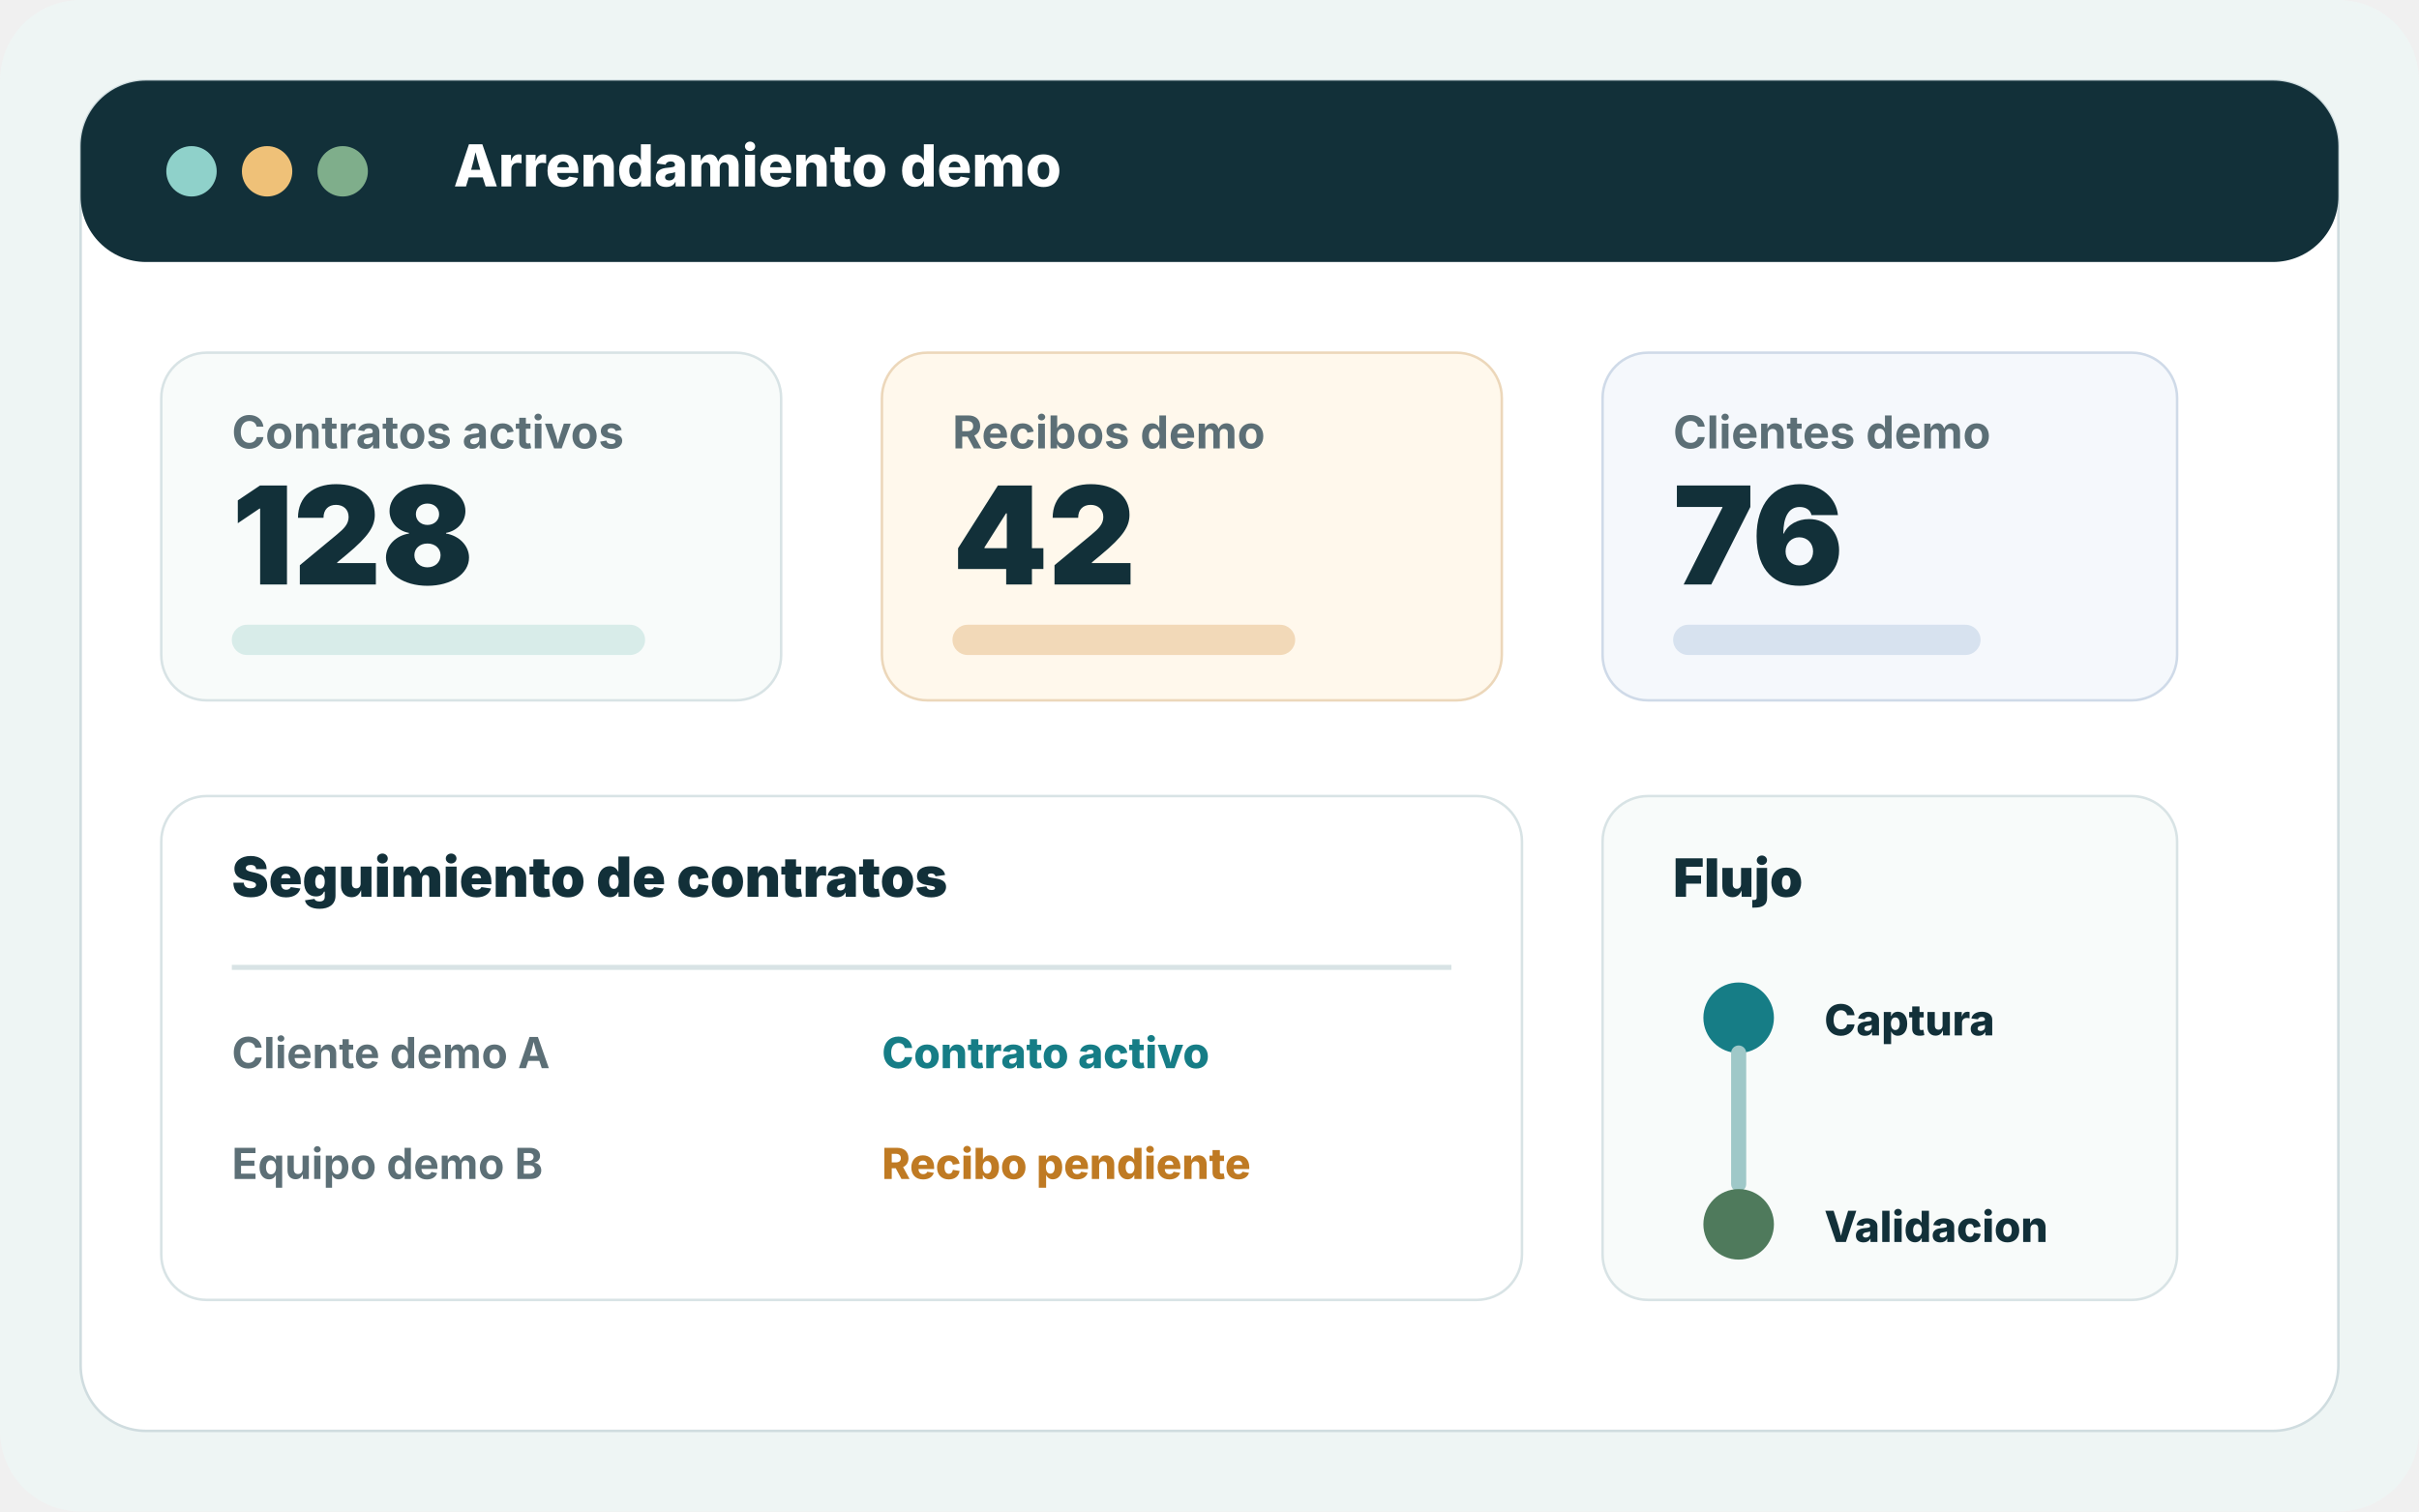
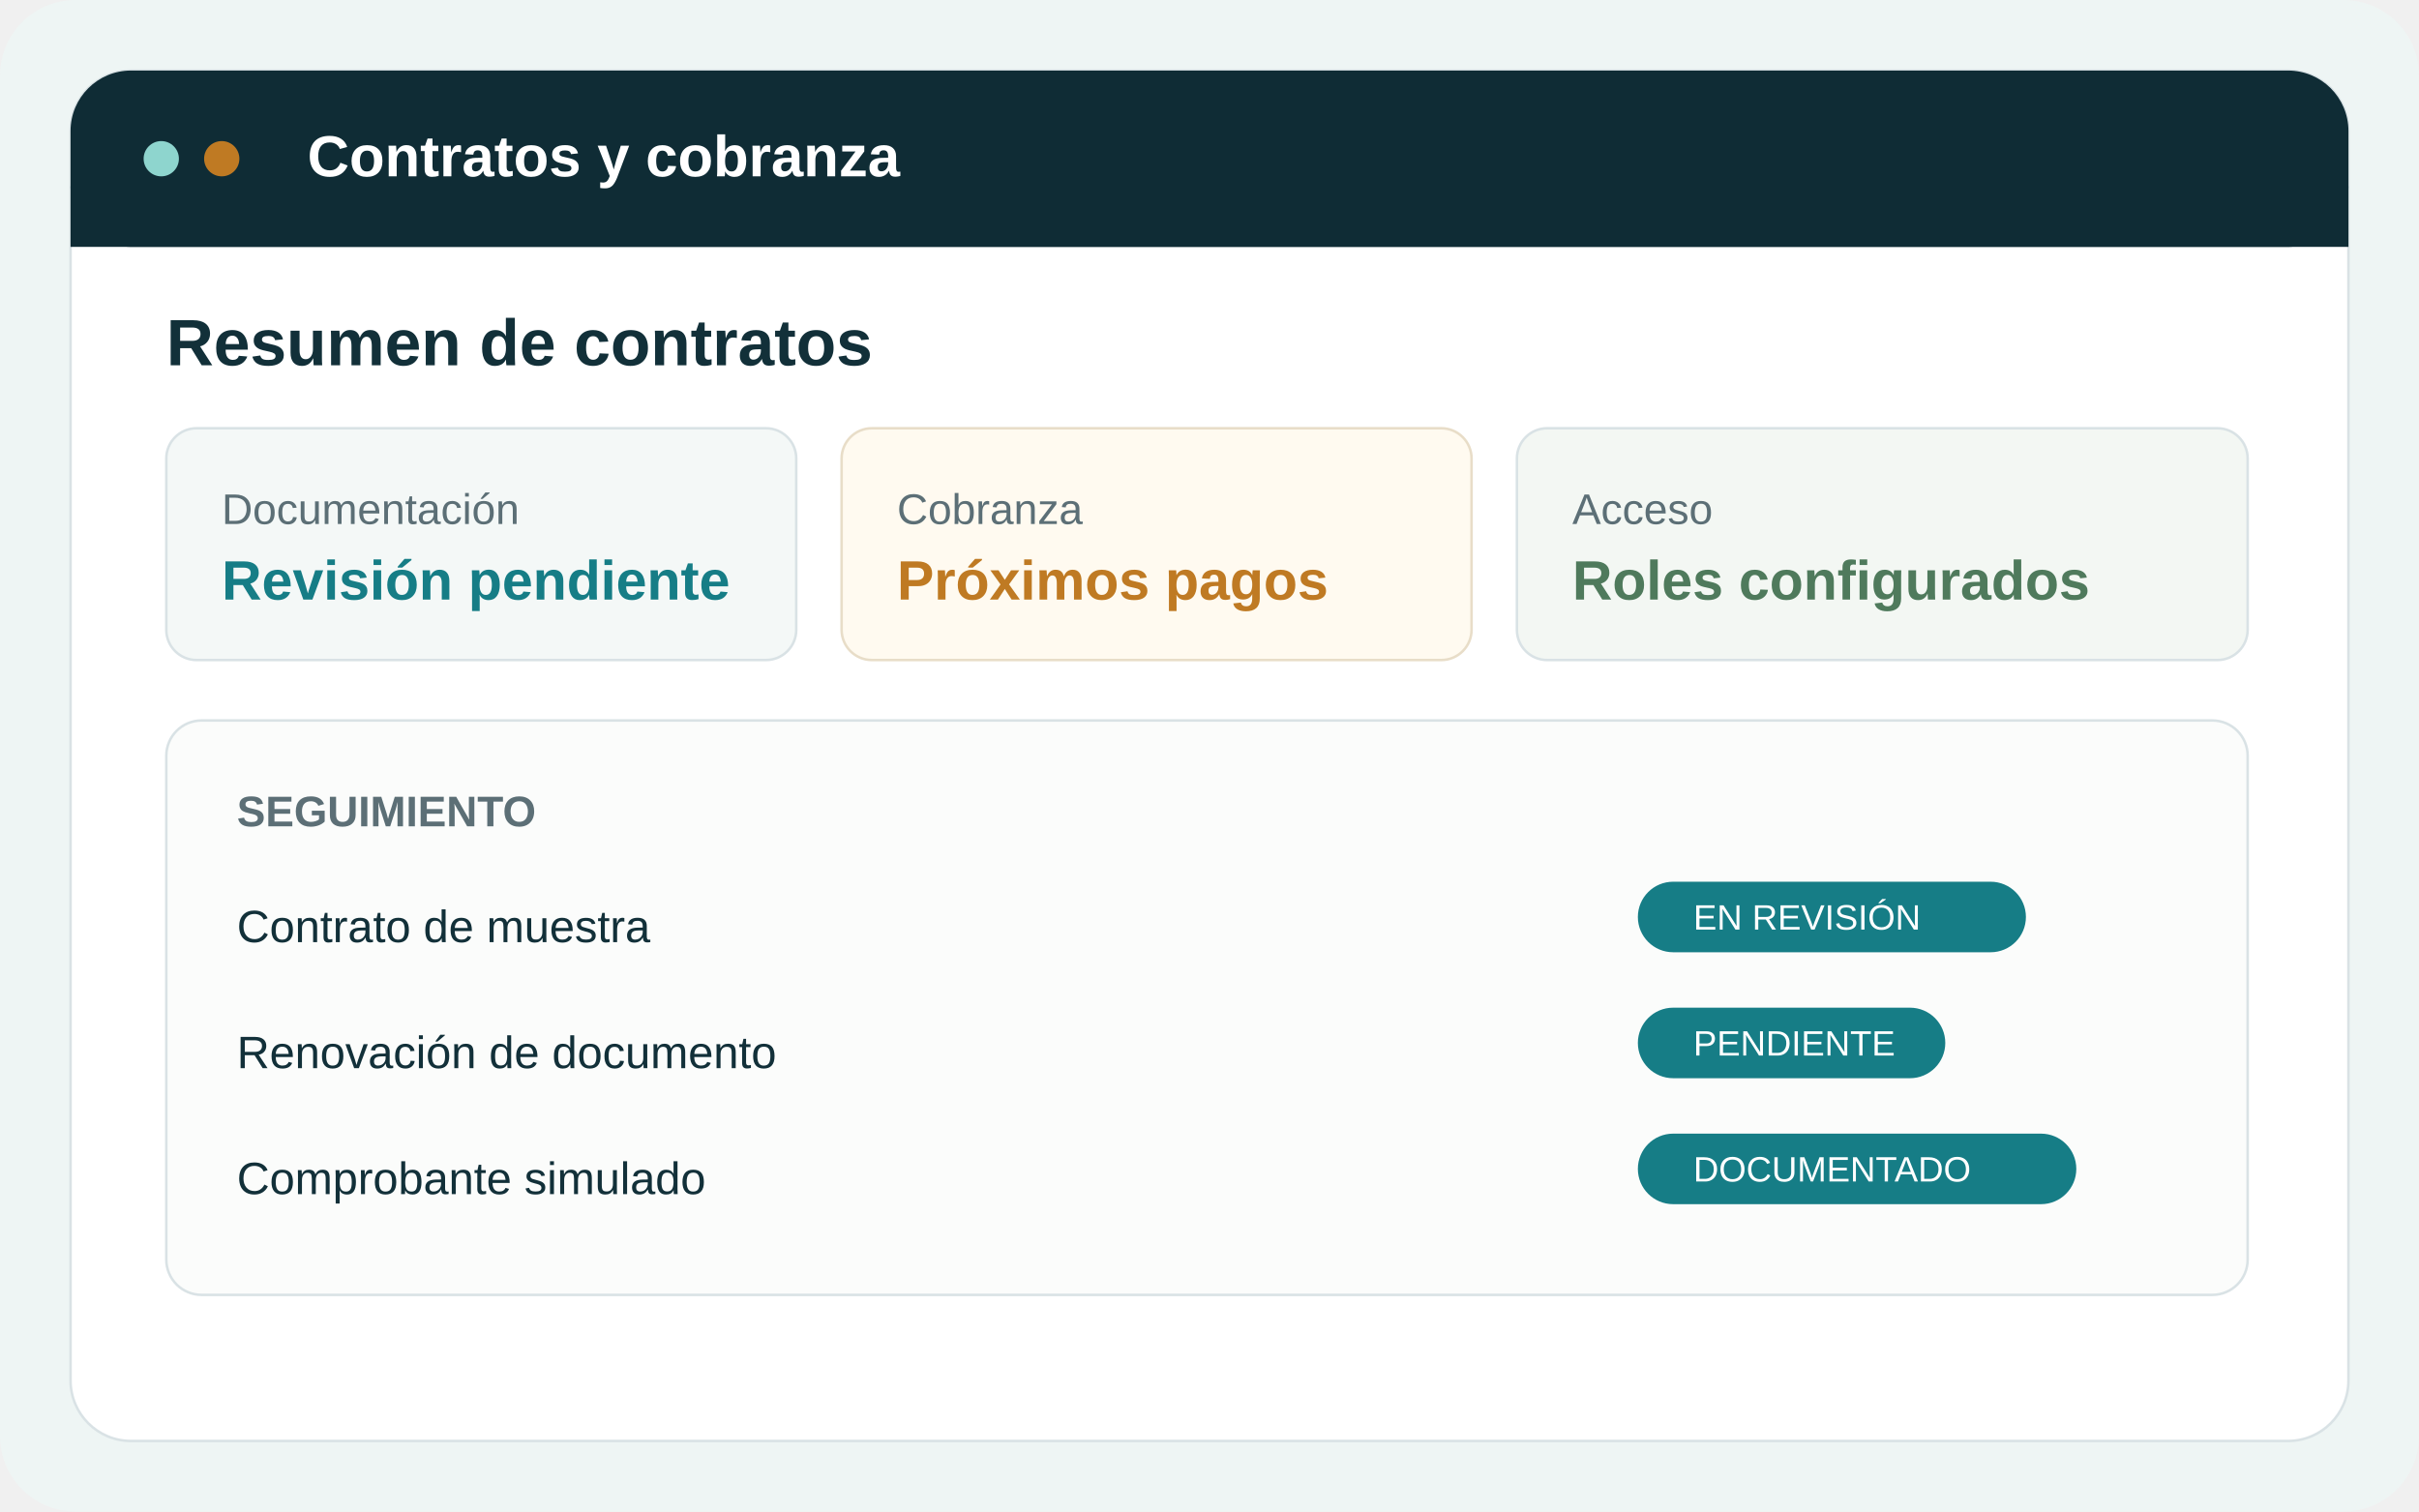
<svg xmlns="http://www.w3.org/2000/svg" viewBox="0 0 960 600" role="img" aria-labelledby="title desc">
-   <rect width="960" height="600" rx="32" fill="#eef5f4" />
-   <rect x="32" y="32" width="896" height="536" rx="26" fill="#ffffff" stroke="#cfdcdf" />
-   <rect x="32" y="32" width="896" height="72" rx="26" fill="#123039" />
-   <circle cx="76" cy="68" r="10" fill="#8fd1ca" />
-   <circle cx="106" cy="68" r="10" fill="#efc178" />
-   <circle cx="136" cy="68" r="10" fill="#7fae8b" />
-   <text x="180" y="74" fill="#ffffff" font-family="Inter, Arial" font-size="23" font-weight="800">Arrendamiento demo</text>
-   <rect x="64" y="140" width="246" height="138" rx="18" fill="#f8fbfa" stroke="#d8e3e5" />
-   <text x="92" y="178" fill="#5c6f76" font-family="Inter, Arial" font-size="18" font-weight="700">Contratos activos</text>
-   <text x="92" y="232" fill="#123039" font-family="Inter, Arial" font-size="54" font-weight="900">128</text>
-   <rect x="92" y="248" width="164" height="12" rx="6" fill="#d8ece9" />
-   <rect x="350" y="140" width="246" height="138" rx="18" fill="#fff8ec" stroke="#ecd7ba" />
-   <text x="378" y="178" fill="#5c6f76" font-family="Inter, Arial" font-size="18" font-weight="700">Recibos demo</text>
-   <text x="378" y="232" fill="#123039" font-family="Inter, Arial" font-size="54" font-weight="900">42</text>
-   <rect x="378" y="248" width="136" height="12" rx="6" fill="#f2d9b8" />
-   <rect x="636" y="140" width="228" height="138" rx="18" fill="#f5f8fc" stroke="#cfdae8" />
-   <text x="664" y="178" fill="#5c6f76" font-family="Inter, Arial" font-size="18" font-weight="700">Clientes demo</text>
-   <text x="664" y="232" fill="#123039" font-family="Inter, Arial" font-size="54" font-weight="900">76</text>
-   <rect x="664" y="248" width="122" height="12" rx="6" fill="#d7e2ef" />
-   <rect x="64" y="316" width="540" height="200" rx="18" fill="#ffffff" stroke="#d8e3e5" />
-   <text x="92" y="356" fill="#123039" font-family="Inter, Arial" font-size="22" font-weight="850">Seguimiento de contratos</text>
-   <line x1="92" y1="384" x2="576" y2="384" stroke="#d8e3e5" stroke-width="2" />
-   <text x="92" y="424" fill="#5c6f76" font-family="Inter, Arial" font-size="17" font-weight="700">Cliente demo A</text>
-   <text x="350" y="424" fill="#167d86" font-family="Inter, Arial" font-size="17" font-weight="800">Contrato activo</text>
-   <text x="92" y="468" fill="#5c6f76" font-family="Inter, Arial" font-size="17" font-weight="700">Equipo demo B</text>
-   <text x="350" y="468" fill="#bf7a23" font-family="Inter, Arial" font-size="17" font-weight="800">Recibo pendiente</text>
-   <rect x="636" y="316" width="228" height="200" rx="18" fill="#f8fbfa" stroke="#d8e3e5" />
-   <text x="664" y="356" fill="#123039" font-family="Inter, Arial" font-size="21" font-weight="850">Flujo</text>
-   <circle cx="690" cy="404" r="14" fill="#167d86" />
-   <line x1="690" y1="418" x2="690" y2="470" stroke="#9fc8c8" stroke-width="6" stroke-linecap="round" />
-   <circle cx="690" cy="486" r="14" fill="#4f7a5c" />
-   <text x="724" y="411" fill="#123039" font-family="Inter, Arial" font-size="17" font-weight="800">Captura</text>
-   <text x="724" y="493" fill="#123039" font-family="Inter, Arial" font-size="17" font-weight="800">Validacion</text>
+   <rect width="960" height="600" rx="30" fill="#eef5f4" />
+   <rect x="28" y="28" width="904" height="544" rx="24" fill="#fff" stroke="#d9e2e5" />
+   <rect x="28" y="28" width="904" height="70" rx="24" fill="#0f2c35" />
+   <rect x="28" y="74" width="904" height="24" fill="#0f2c35" />
+   <circle cx="64" cy="63" r="7" fill="#8ed5ce" />
+   <circle cx="88" cy="63" r="7" fill="#bf7a23" />
+   <text x="122" y="70" fill="#fff" font-family="Arial,sans-serif" font-size="23" font-weight="700">Contratos y cobranza</text>
+   <text x="66" y="145" fill="#123039" font-family="Arial" font-size="26" font-weight="700">Resumen de contratos</text>
+   <rect x="66" y="170" width="250" height="92" rx="12" fill="#f4f8f7" stroke="#d9e2e5" />
+   <text x="88" y="208" fill="#5c6f76" font-family="Arial" font-size="17">Documentación</text>
+   <text x="88" y="238" fill="#167d86" font-family="Arial" font-size="22" font-weight="700">Revisión pendiente</text>
+   <rect x="334" y="170" width="250" height="92" rx="12" fill="#fffaf0" stroke="#e8ddc8" />
+   <text x="356" y="208" fill="#5c6f76" font-family="Arial" font-size="17">Cobranza</text>
+   <text x="356" y="238" fill="#bf7a23" font-family="Arial" font-size="22" font-weight="700">Próximos pagos</text>
+   <rect x="602" y="170" width="290" height="92" rx="12" fill="#f3f7f3" stroke="#d9e2e5" />
+   <text x="624" y="208" fill="#5c6f76" font-family="Arial" font-size="17">Acceso</text>
+   <text x="624" y="238" fill="#4f7a5c" font-family="Arial" font-size="22" font-weight="700">Roles configurados</text>
+   <rect x="66" y="286" width="826" height="228" rx="14" fill="#fbfcfb" stroke="#d9e2e5" />
+   <text x="94" y="328" fill="#5c6f76" font-family="Arial" font-size="17" font-weight="700">SEGUIMIENTO</text>
+   <g font-family="Arial" font-size="18" fill="#123039">
+     <text x="94" y="374">Contrato de muestra</text>
+     <text x="94" y="424">Renovación de documento</text>
+     <text x="94" y="474">Comprobante simulado</text>
+   </g>
+   <g fill="#167d86">
+     <rect x="650" y="350" width="154" height="28" rx="14" />
+     <rect x="650" y="400" width="122" height="28" rx="14" />
+     <rect x="650" y="450" width="174" height="28" rx="14" />
+   </g>
+   <g fill="#fff" font-family="Arial" font-size="14">
+     <text x="672" y="369">EN REVISIÓN</text>
+     <text x="672" y="419">PENDIENTE</text>
+     <text x="672" y="469">DOCUMENTADO</text>
+   </g>
</svg>
